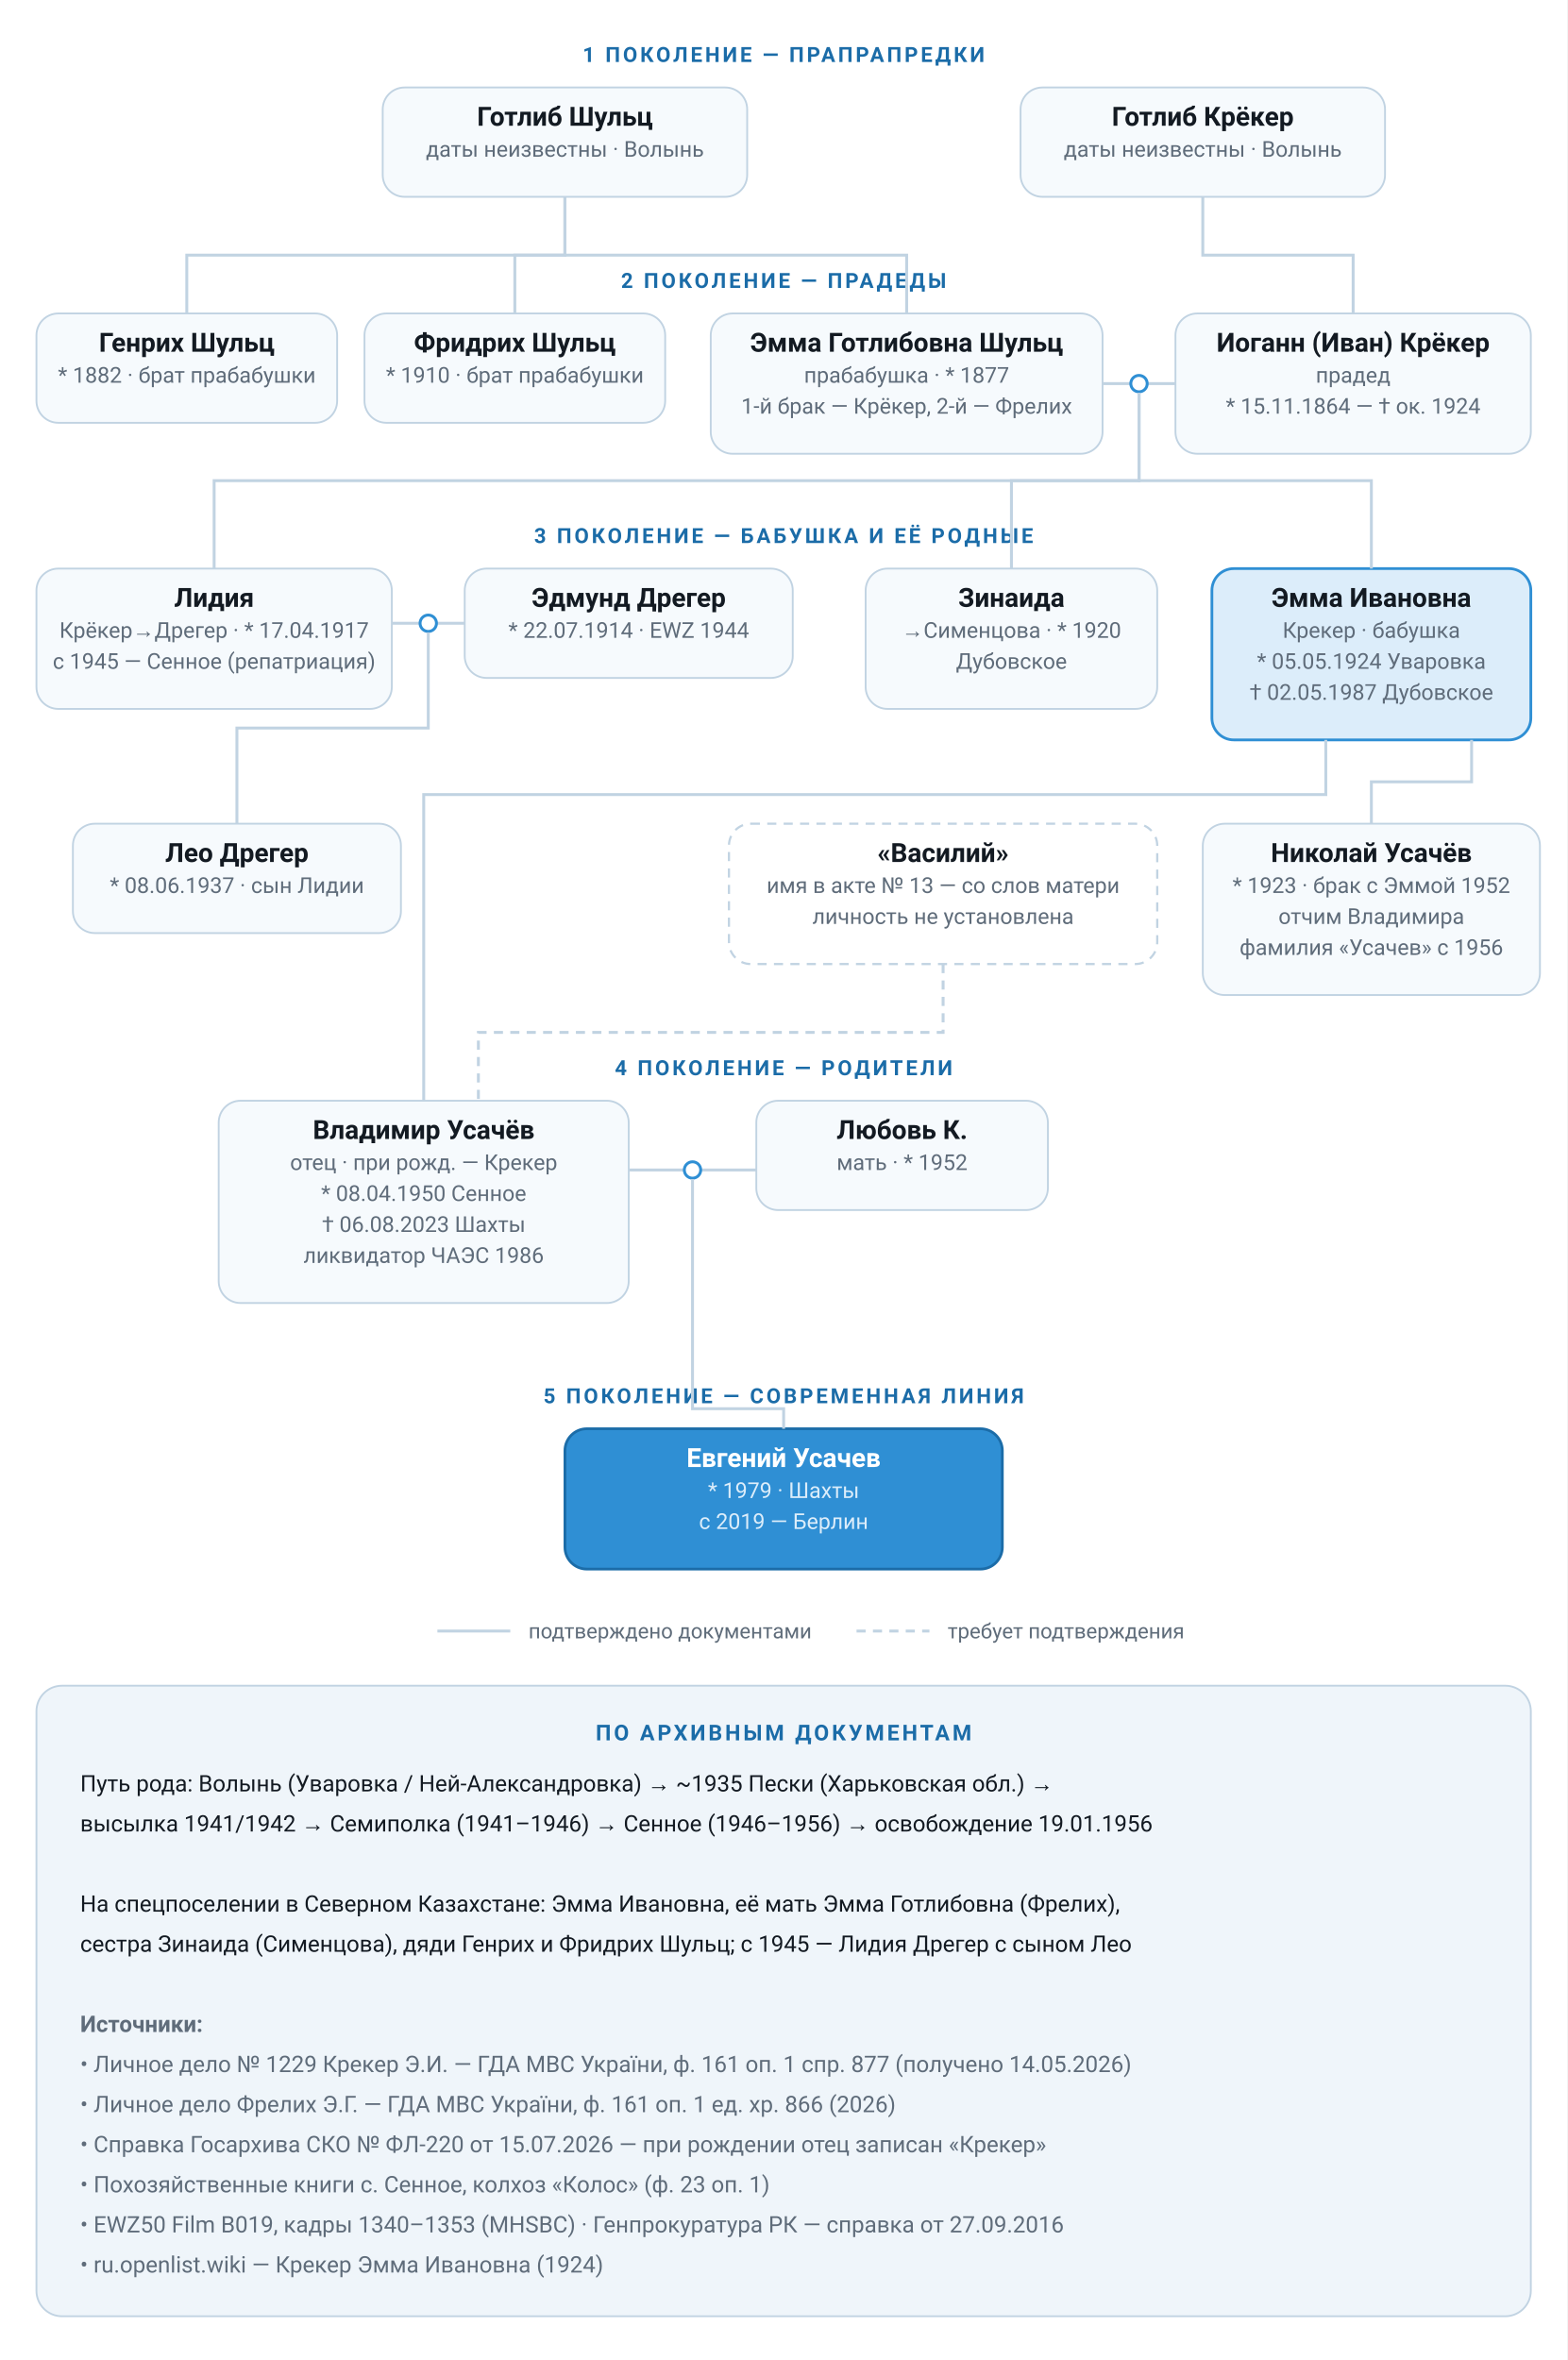
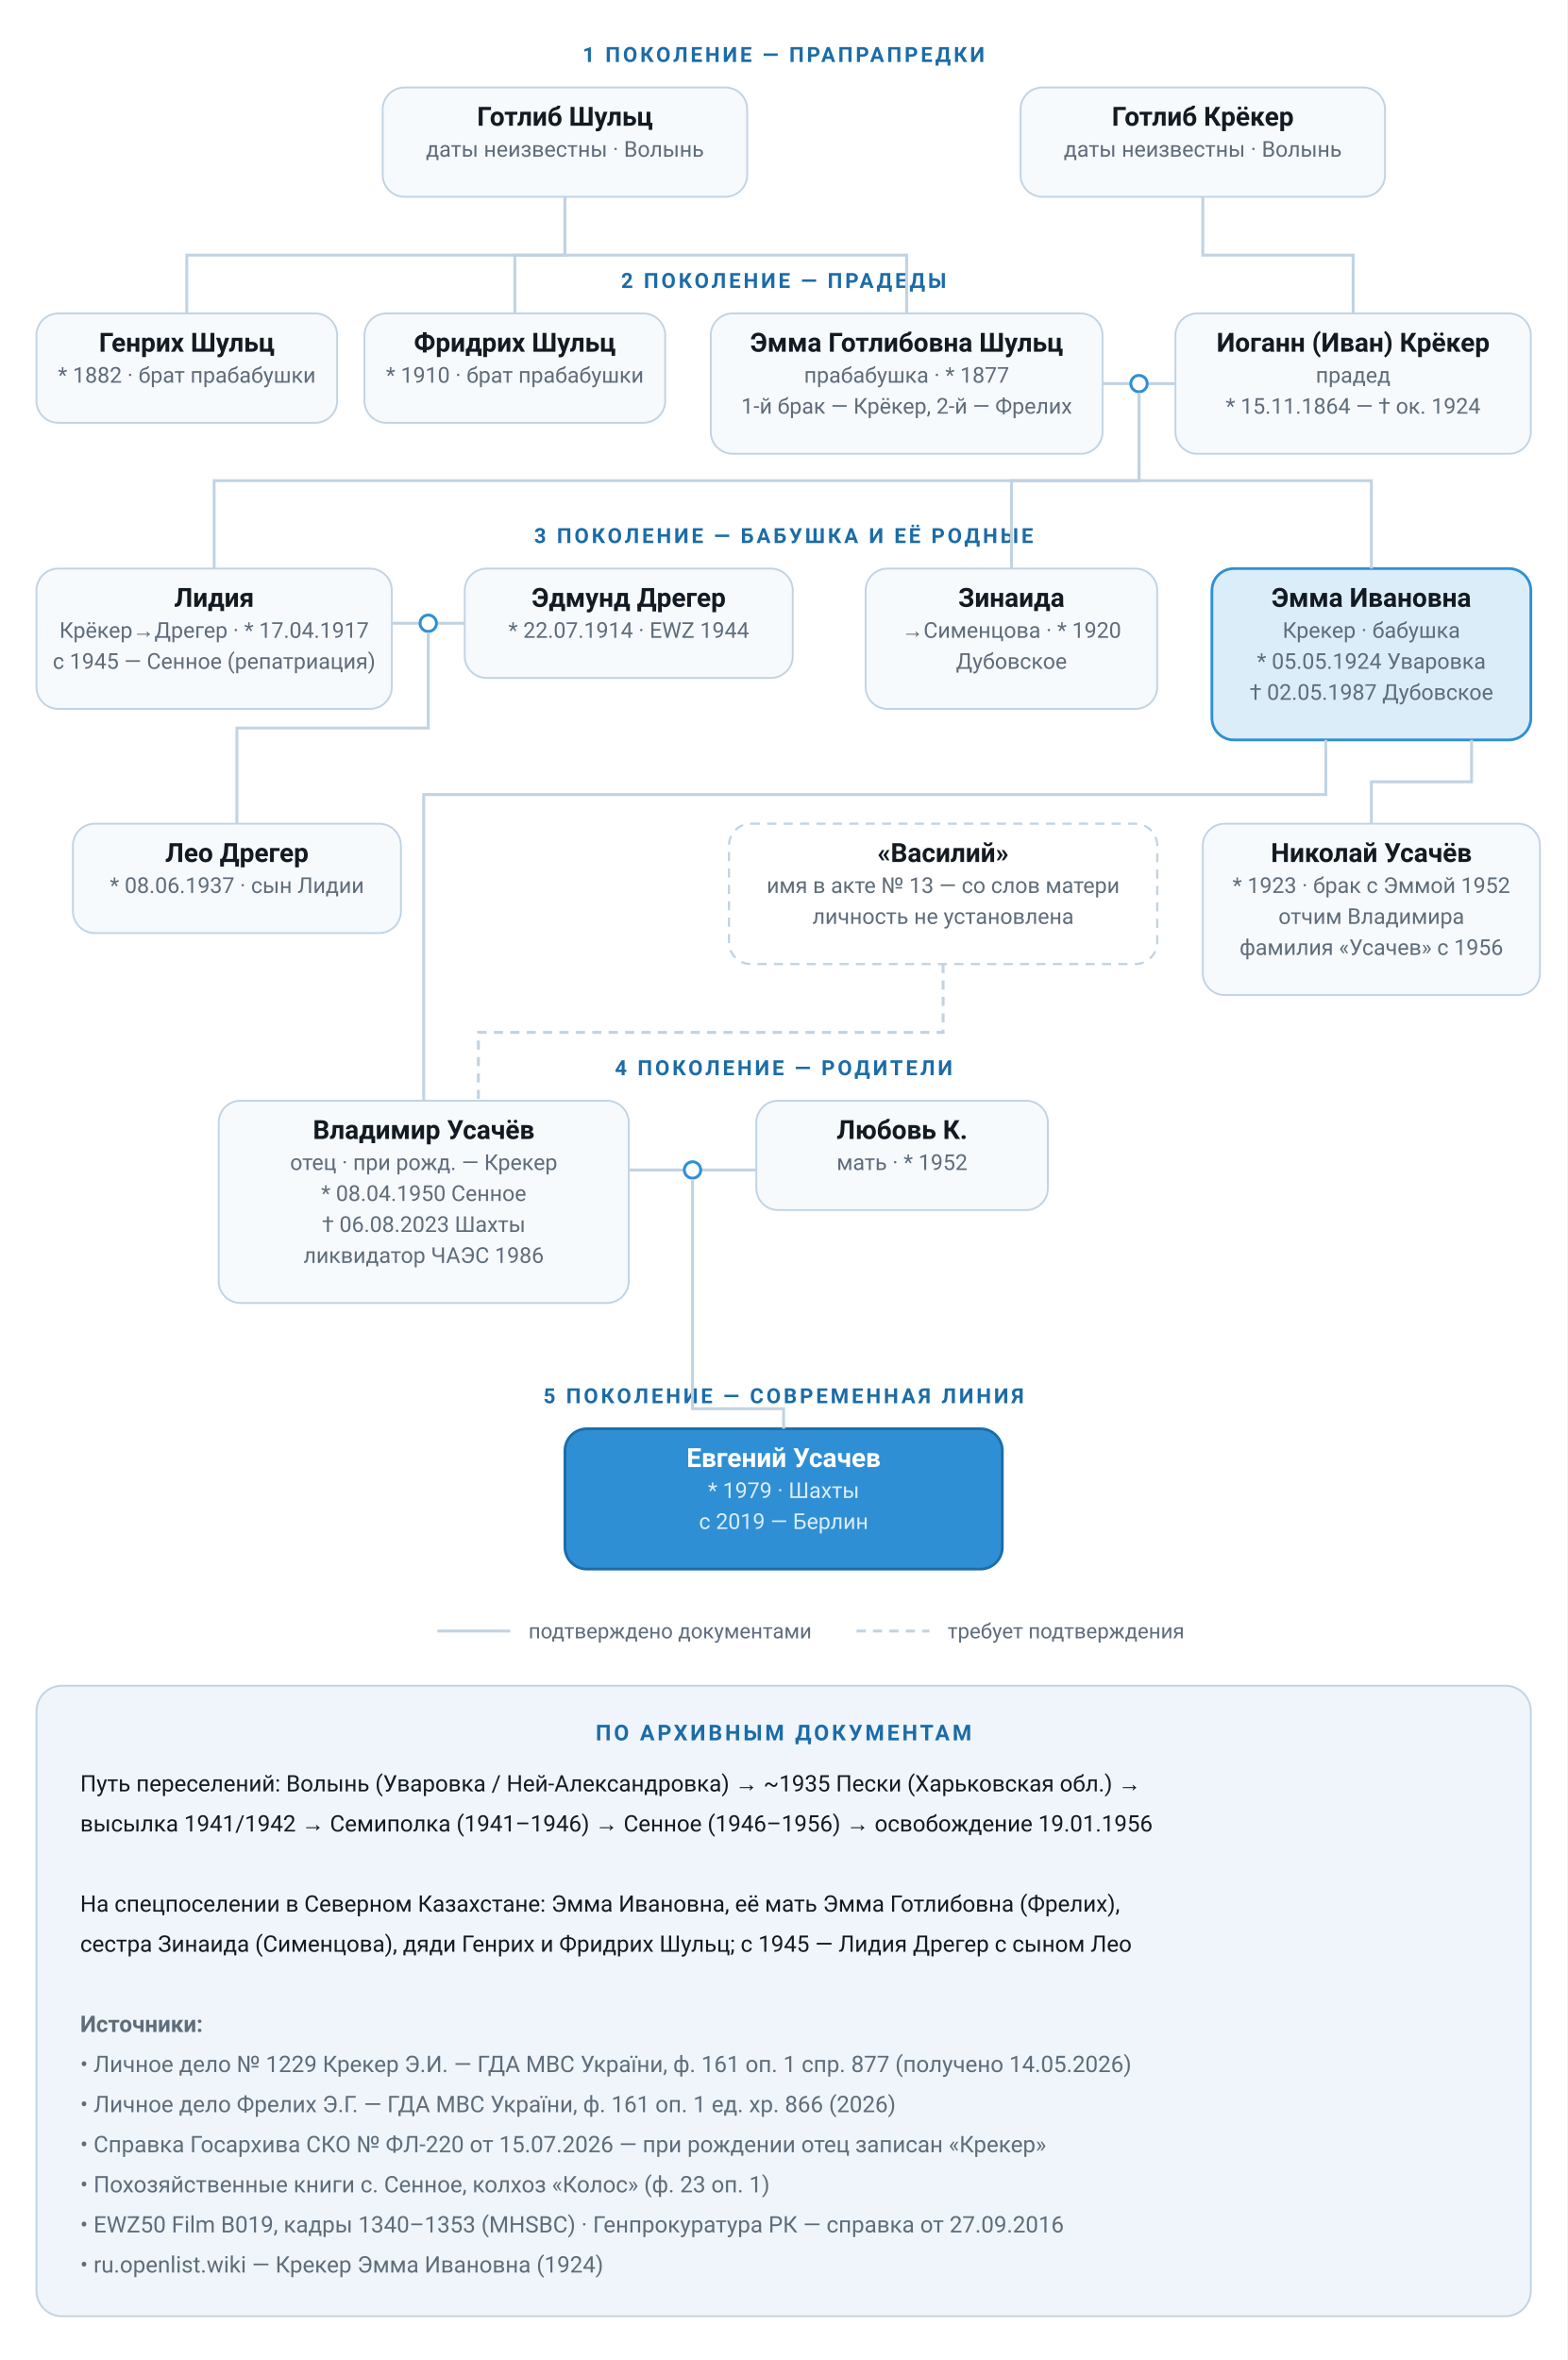
<svg xmlns="http://www.w3.org/2000/svg" width="100%" viewBox="0 0 860 1295" role="img" font-family="-apple-system, BlinkMacSystemFont, 'Segoe UI', Roboto, 'Helvetica Neue', Arial, sans-serif">
  <rect x="0" y="0" width="860" height="1295" fill="#ffffff" />
  <text x="430" y="34" text-anchor="middle" font-size="11.5" font-weight="700" letter-spacing="1.5" fill="#1b6ca8">1 ПОКОЛЕНИЕ — ПРАПРАПРЕДКИ</text>
  <rect x="210" y="48" width="200" height="60" rx="12" fill="#f6fafd" stroke="#c1d3e2" stroke-width="1" />
  <text x="310" y="69" text-anchor="middle" font-size="14.5" font-weight="600" fill="#131a22">Готлиб Шульц</text>
  <text x="310" y="86" text-anchor="middle" font-size="12" fill="#5f6c7a">даты неизвестны · Волынь</text>
  <rect x="560" y="48" width="200" height="60" rx="12" fill="#f6fafd" stroke="#c1d3e2" stroke-width="1" />
  <text x="660" y="69" text-anchor="middle" font-size="14.5" font-weight="600" fill="#131a22">Готлиб Крёкер</text>
  <text x="660" y="86" text-anchor="middle" font-size="12" fill="#5f6c7a">даты неизвестны · Волынь</text>
  <text x="430" y="158" text-anchor="middle" font-size="11.5" font-weight="700" letter-spacing="1.5" fill="#1b6ca8">2 ПОКОЛЕНИЕ — ПРАДЕДЫ</text>
  <rect x="20" y="172" width="165" height="60" rx="12" fill="#f6fafd" stroke="#c1d3e2" stroke-width="1" />
  <text x="102.5" y="193" text-anchor="middle" font-size="14.5" font-weight="600" fill="#131a22">Генрих Шульц</text>
  <text x="102.5" y="210" text-anchor="middle" font-size="12" fill="#5f6c7a">* 1882 · брат прабабушки</text>
  <rect x="200" y="172" width="165" height="60" rx="12" fill="#f6fafd" stroke="#c1d3e2" stroke-width="1" />
  <text x="282.5" y="193" text-anchor="middle" font-size="14.5" font-weight="600" fill="#131a22">Фридрих Шульц</text>
  <text x="282.5" y="210" text-anchor="middle" font-size="12" fill="#5f6c7a">* 1910 · брат прабабушки</text>
  <rect x="390" y="172" width="215" height="77" rx="12" fill="#f6fafd" stroke="#c1d3e2" stroke-width="1" />
  <text x="497.5" y="193" text-anchor="middle" font-size="14.5" font-weight="600" fill="#131a22">Эмма Готлибовна Шульц</text>
  <text x="497.5" y="210" text-anchor="middle" font-size="12" fill="#5f6c7a">прабабушка · * 1877</text>
  <text x="497.5" y="227" text-anchor="middle" font-size="12" fill="#5f6c7a">1-й брак — Крёкер, 2-й — Фрелих</text>
  <rect x="645" y="172" width="195" height="77" rx="12" fill="#f6fafd" stroke="#c1d3e2" stroke-width="1" />
  <text x="742.5" y="193" text-anchor="middle" font-size="14.5" font-weight="600" fill="#131a22">Иоганн (Иван) Крёкер</text>
  <text x="742.5" y="210" text-anchor="middle" font-size="12" fill="#5f6c7a">прадед</text>
  <text x="742.5" y="227" text-anchor="middle" font-size="12" fill="#5f6c7a">* 15.11.1864 — † ок. 1924</text>
  <path d="M 310 108 V 140 H 102.5 V 172" stroke="#c1d3e2" stroke-width="1.6" fill="none" />
  <path d="M 310 108 V 140 H 282.5 V 172" stroke="#c1d3e2" stroke-width="1.6" fill="none" />
  <path d="M 310 108 V 140 H 497.5 V 172" stroke="#c1d3e2" stroke-width="1.6" fill="none" />
  <path d="M 660 108 V 140 H 742.5 V 172" stroke="#c1d3e2" stroke-width="1.6" fill="none" />
  <path d="M 605 210.5 L 645 210.5" stroke="#c1d3e2" stroke-width="1.6" fill="none" />
  <circle cx="625" cy="210.5" r="4.5" fill="#ffffff" stroke="#2f8fd4" stroke-width="1.6" />
  <text x="430" y="298" text-anchor="middle" font-size="11.5" font-weight="700" letter-spacing="1.5" fill="#1b6ca8">3 ПОКОЛЕНИЕ — БАБУШКА И ЕЁ РОДНЫЕ</text>
  <rect x="20" y="312" width="195" height="77" rx="12" fill="#f6fafd" stroke="#c1d3e2" stroke-width="1" />
  <text x="117.5" y="333" text-anchor="middle" font-size="14.5" font-weight="600" fill="#131a22">Лидия</text>
  <text x="117.5" y="350" text-anchor="middle" font-size="12" fill="#5f6c7a">Крёкер→Дрегер · * 17.04.1917</text>
  <text x="117.5" y="367" text-anchor="middle" font-size="12" fill="#5f6c7a">с 1945 — Сенное (репатриация)</text>
  <rect x="255" y="312" width="180" height="60" rx="12" fill="#f6fafd" stroke="#c1d3e2" stroke-width="1" />
  <text x="345" y="333" text-anchor="middle" font-size="14.5" font-weight="600" fill="#131a22">Эдмунд Дрегер</text>
  <text x="345" y="350" text-anchor="middle" font-size="12" fill="#5f6c7a">* 22.07.1914 · EWZ 1944</text>
  <rect x="475" y="312" width="160" height="77" rx="12" fill="#f6fafd" stroke="#c1d3e2" stroke-width="1" />
  <text x="555" y="333" text-anchor="middle" font-size="14.5" font-weight="600" fill="#131a22">Зинаида</text>
  <text x="555" y="350" text-anchor="middle" font-size="12" fill="#5f6c7a">→Сименцова · * 1920</text>
  <text x="555" y="367" text-anchor="middle" font-size="12" fill="#5f6c7a">Дубовское</text>
  <rect x="665" y="312" width="175" height="94" rx="12" fill="#dcedfa" stroke="#2f8fd4" stroke-width="1.5" />
  <text x="752.5" y="333" text-anchor="middle" font-size="14.5" font-weight="600" fill="#131a22">Эмма Ивановна</text>
  <text x="752.5" y="350" text-anchor="middle" font-size="12" fill="#5f6c7a">Крекер · бабушка</text>
  <text x="752.5" y="367" text-anchor="middle" font-size="12" fill="#5f6c7a">* 05.05.1924 Уваровка</text>
  <text x="752.5" y="384" text-anchor="middle" font-size="12" fill="#5f6c7a">† 02.05.1987 Дубовское</text>
  <path d="M 625 215.5 V 263.75 H 117.5 V 312" stroke="#c1d3e2" stroke-width="1.6" fill="none" />
  <path d="M 625 215.5 V 263.75 H 555 V 312" stroke="#c1d3e2" stroke-width="1.6" fill="none" />
  <path d="M 625 215.5 V 263.75 H 752.5 V 312" stroke="#c1d3e2" stroke-width="1.6" fill="none" />
  <path d="M 215 342 L 255 342" stroke="#c1d3e2" stroke-width="1.6" fill="none" />
  <circle cx="235" cy="342" r="4.5" fill="#ffffff" stroke="#2f8fd4" stroke-width="1.6" />
  <rect x="40" y="452" width="180" height="60" rx="12" fill="#f6fafd" stroke="#c1d3e2" stroke-width="1" />
  <text x="130" y="473" text-anchor="middle" font-size="14.5" font-weight="600" fill="#131a22">Лео Дрегер</text>
  <text x="130" y="490" text-anchor="middle" font-size="12" fill="#5f6c7a">* 08.06.1937 · сын Лидии</text>
  <path d="M 235 347 V 399.5 H 130 V 452" stroke="#c1d3e2" stroke-width="1.6" fill="none" />
  <rect x="400" y="452" width="235" height="77" rx="12" fill="#ffffff" stroke="#c1d3e2" stroke-width="1.2" stroke-dasharray="5,4" />
  <text x="517.5" y="473" text-anchor="middle" font-size="14.5" font-weight="600" fill="#131a22">«Василий»</text>
  <text x="517.5" y="490" text-anchor="middle" font-size="12" fill="#5f6c7a">имя в акте № 13 — со слов матери</text>
  <text x="517.5" y="507" text-anchor="middle" font-size="12" fill="#5f6c7a">личность не установлена</text>
  <rect x="660" y="452" width="185" height="94" rx="12" fill="#f6fafd" stroke="#c1d3e2" stroke-width="1" />
  <text x="752.5" y="473" text-anchor="middle" font-size="14.5" font-weight="600" fill="#131a22">Николай Усачёв</text>
  <text x="752.5" y="490" text-anchor="middle" font-size="12" fill="#5f6c7a">* 1923 · брак с Эммой 1952</text>
  <text x="752.5" y="507" text-anchor="middle" font-size="12" fill="#5f6c7a">отчим Владимира</text>
  <text x="752.5" y="524" text-anchor="middle" font-size="12" fill="#5f6c7a">фамилия «Усачев» с 1956</text>
  <path d="M 807.5 406 V 429 H 752.5 V 452" stroke="#c1d3e2" stroke-width="1.6" fill="none" />
  <text x="430" y="590" text-anchor="middle" font-size="11.5" font-weight="700" letter-spacing="1.5" fill="#1b6ca8">4 ПОКОЛЕНИЕ — РОДИТЕЛИ</text>
  <rect x="120" y="604" width="225" height="111" rx="12" fill="#f6fafd" stroke="#c1d3e2" stroke-width="1" />
  <text x="232.5" y="625" text-anchor="middle" font-size="14.5" font-weight="600" fill="#131a22">Владимир Усачёв</text>
  <text x="232.5" y="642" text-anchor="middle" font-size="12" fill="#5f6c7a">отец · при рожд. — Крекер</text>
  <text x="232.5" y="659" text-anchor="middle" font-size="12" fill="#5f6c7a">* 08.04.1950 Сенное</text>
  <text x="232.5" y="676" text-anchor="middle" font-size="12" fill="#5f6c7a">† 06.08.2023 Шахты</text>
  <text x="232.5" y="693" text-anchor="middle" font-size="12" fill="#5f6c7a">ликвидатор ЧАЭС 1986</text>
  <rect x="415" y="604" width="160" height="60" rx="12" fill="#f6fafd" stroke="#c1d3e2" stroke-width="1" />
  <text x="495" y="625" text-anchor="middle" font-size="14.5" font-weight="600" fill="#131a22">Любовь К.</text>
  <text x="495" y="642" text-anchor="middle" font-size="12" fill="#5f6c7a">мать · * 1952</text>
  <path d="M 727.5 406 V 436 H 232.5 V 604" stroke="#c1d3e2" stroke-width="1.6" fill="none" />
  <path d="M 517.5 529 V 566.5 H 262.5 V 604" stroke="#c1d3e2" stroke-width="1.6" fill="none" stroke-dasharray="5,4" />
  <path d="M 345 642 L 415 642" stroke="#c1d3e2" stroke-width="1.6" fill="none" />
  <circle cx="380" cy="642" r="4.5" fill="#ffffff" stroke="#2f8fd4" stroke-width="1.6" />
  <text x="430" y="770" text-anchor="middle" font-size="11.5" font-weight="700" letter-spacing="1.5" fill="#1b6ca8">5 ПОКОЛЕНИЕ — СОВРЕМЕННАЯ ЛИНИЯ</text>
  <rect x="310" y="784" width="240" height="77" rx="12" fill="#2f8fd4" stroke="#1b6ca8" stroke-width="1.5" />
  <text x="430" y="805" text-anchor="middle" font-size="14.5" font-weight="600" fill="#ffffff">Евгений Усачев</text>
  <text x="430" y="822" text-anchor="middle" font-size="12" fill="#dcedfa">* 1979 · Шахты</text>
  <text x="430" y="839" text-anchor="middle" font-size="12" fill="#dcedfa">с 2019 — Берлин</text>
  <path d="M 380 647 L 380 762" stroke="#c1d3e2" stroke-width="1.6" fill="none" />
  <path d="M 380 762 V 773 H 430 V 784" stroke="#c1d3e2" stroke-width="1.6" fill="none" />
  <line x1="240" y1="895" x2="280" y2="895" stroke="#c1d3e2" stroke-width="1.6" />
  <text x="290" y="899" font-size="11.5" fill="#5f6c7a">подтверждено документами</text>
  <line x1="470" y1="895" x2="510" y2="895" stroke="#c1d3e2" stroke-width="1.6" stroke-dasharray="5,4" />
  <text x="520" y="899" font-size="11.5" fill="#5f6c7a">требует подтверждения</text>
  <rect x="20" y="925" width="820" height="346" rx="14" fill="#eff5fa" stroke="#c1d3e2" stroke-width="1" />
  <text x="430" y="955" text-anchor="middle" font-size="12" font-weight="700" letter-spacing="1.5" fill="#1b6ca8">ПО АРХИВНЫМ ДОКУМЕНТАМ</text>
-   <text x="44" y="983" font-size="12.5" fill="#131a22">Путь рода: Волынь (Уваровка / Ней-Александровка) → ~1935 Пески (Харьковская обл.) →</text>
+   <text x="44" y="983" font-size="12.5" fill="#131a22">Путь переселений: Волынь (Уваровка / Ней-Александровка) → ~1935 Пески (Харьковская обл.) →</text>
  <text x="44" y="1005" font-size="12.5" fill="#131a22">высылка 1941/1942 → Семиполка (1941–1946) → Сенное (1946–1956) → освобождение 19.01.1956</text>
  <text x="44" y="1049" font-size="12.5" fill="#131a22">На спецпоселении в Северном Казахстане: Эмма Ивановна, её мать Эмма Готлибовна (Фрелих),</text>
  <text x="44" y="1071" font-size="12.5" fill="#131a22">сестра Зинаида (Сименцова), дяди Генрих и Фридрих Шульц; с 1945 — Лидия Дрегер с сыном Лео</text>
  <text x="44" y="1115" font-size="12.5" font-weight="600" fill="#5f6c7a">Источники:</text>
  <text x="44" y="1137" font-size="12.5" fill="#5f6c7a">• Личное дело № 1229 Крекер Э.И. — ГДА МВС України, ф. 161 оп. 1 спр. 877 (получено 14.05.2026)</text>
  <text x="44" y="1159" font-size="12.5" fill="#5f6c7a">• Личное дело Фрелих Э.Г. — ГДА МВС України, ф. 161 оп. 1 ед. хр. 866 (2026)</text>
  <text x="44" y="1181" font-size="12.5" fill="#5f6c7a">• Справка Госархива СКО № ФЛ-220 от 15.07.2026 — при рождении отец записан «Крекер»</text>
  <text x="44" y="1203" font-size="12.5" fill="#5f6c7a">• Похозяйственные книги с. Сенное, колхоз «Колос» (ф. 23 оп. 1)</text>
  <text x="44" y="1225" font-size="12.5" fill="#5f6c7a">• EWZ50 Film B019, кадры 1340–1353 (MHSBC) · Генпрокуратура РК — справка от 27.09.2016</text>
  <text x="44" y="1247" font-size="12.5" fill="#5f6c7a">• ru.openlist.wiki — Крекер Эмма Ивановна (1924)</text>
</svg>
